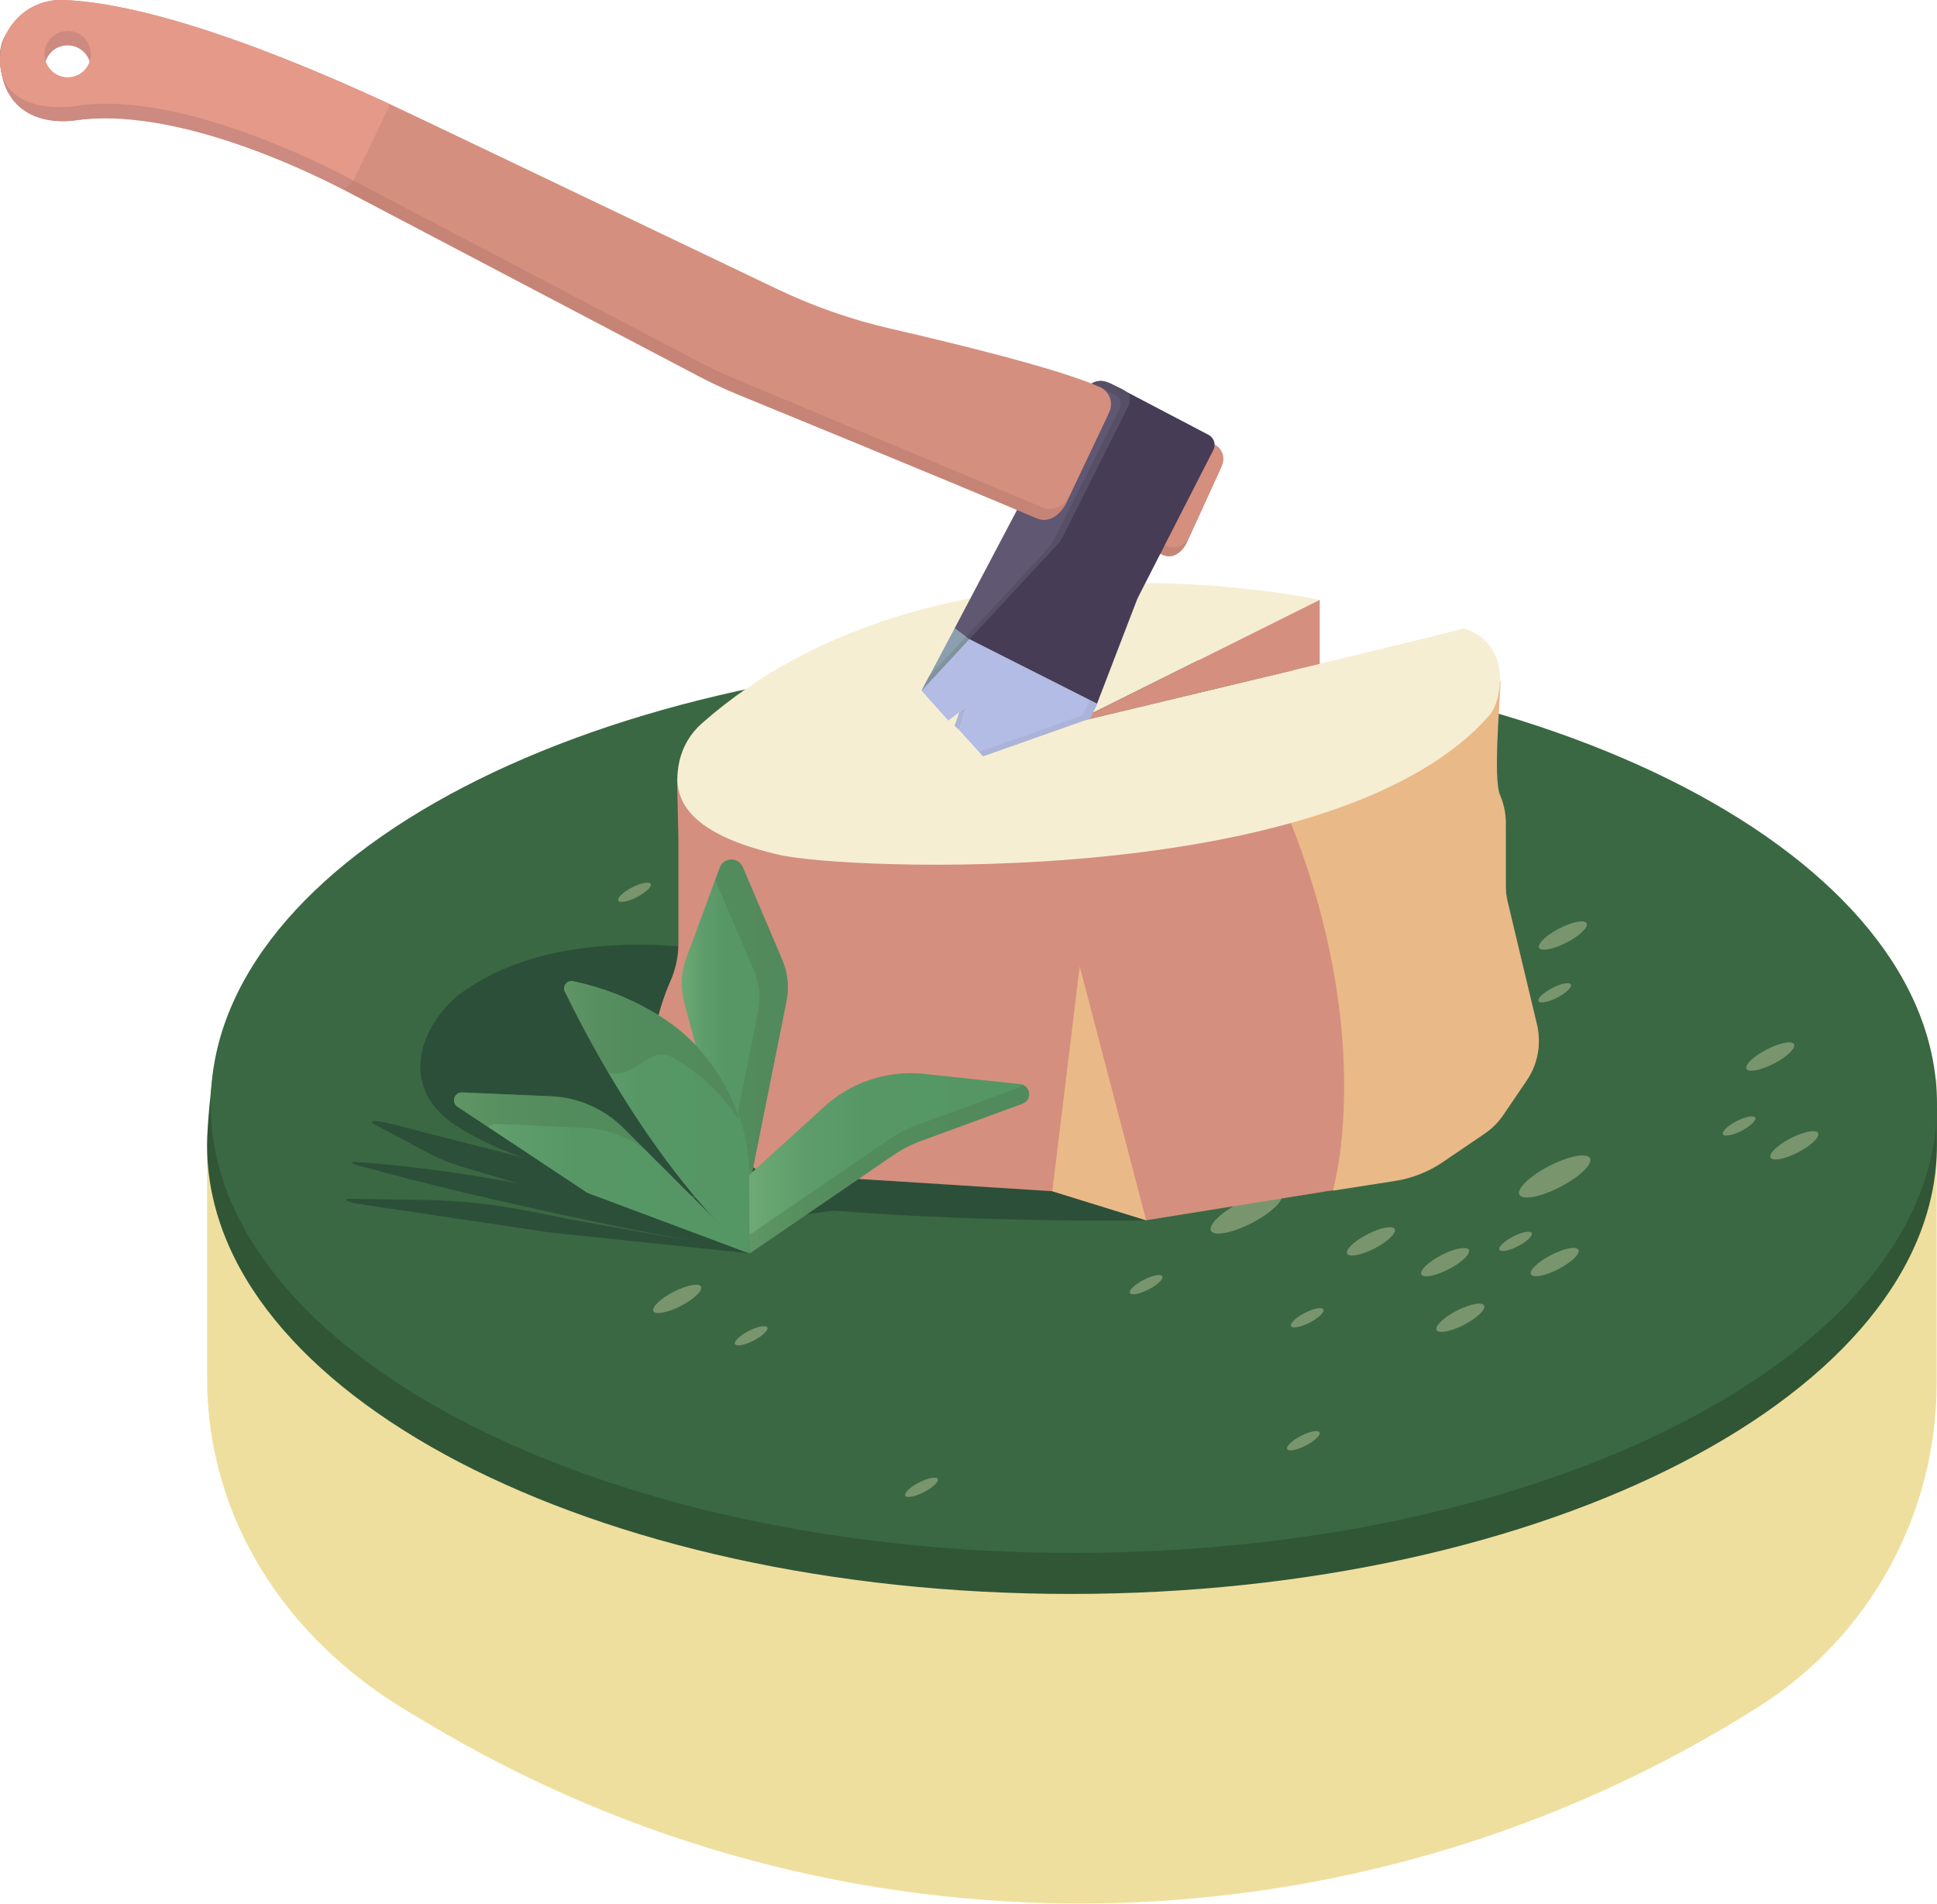
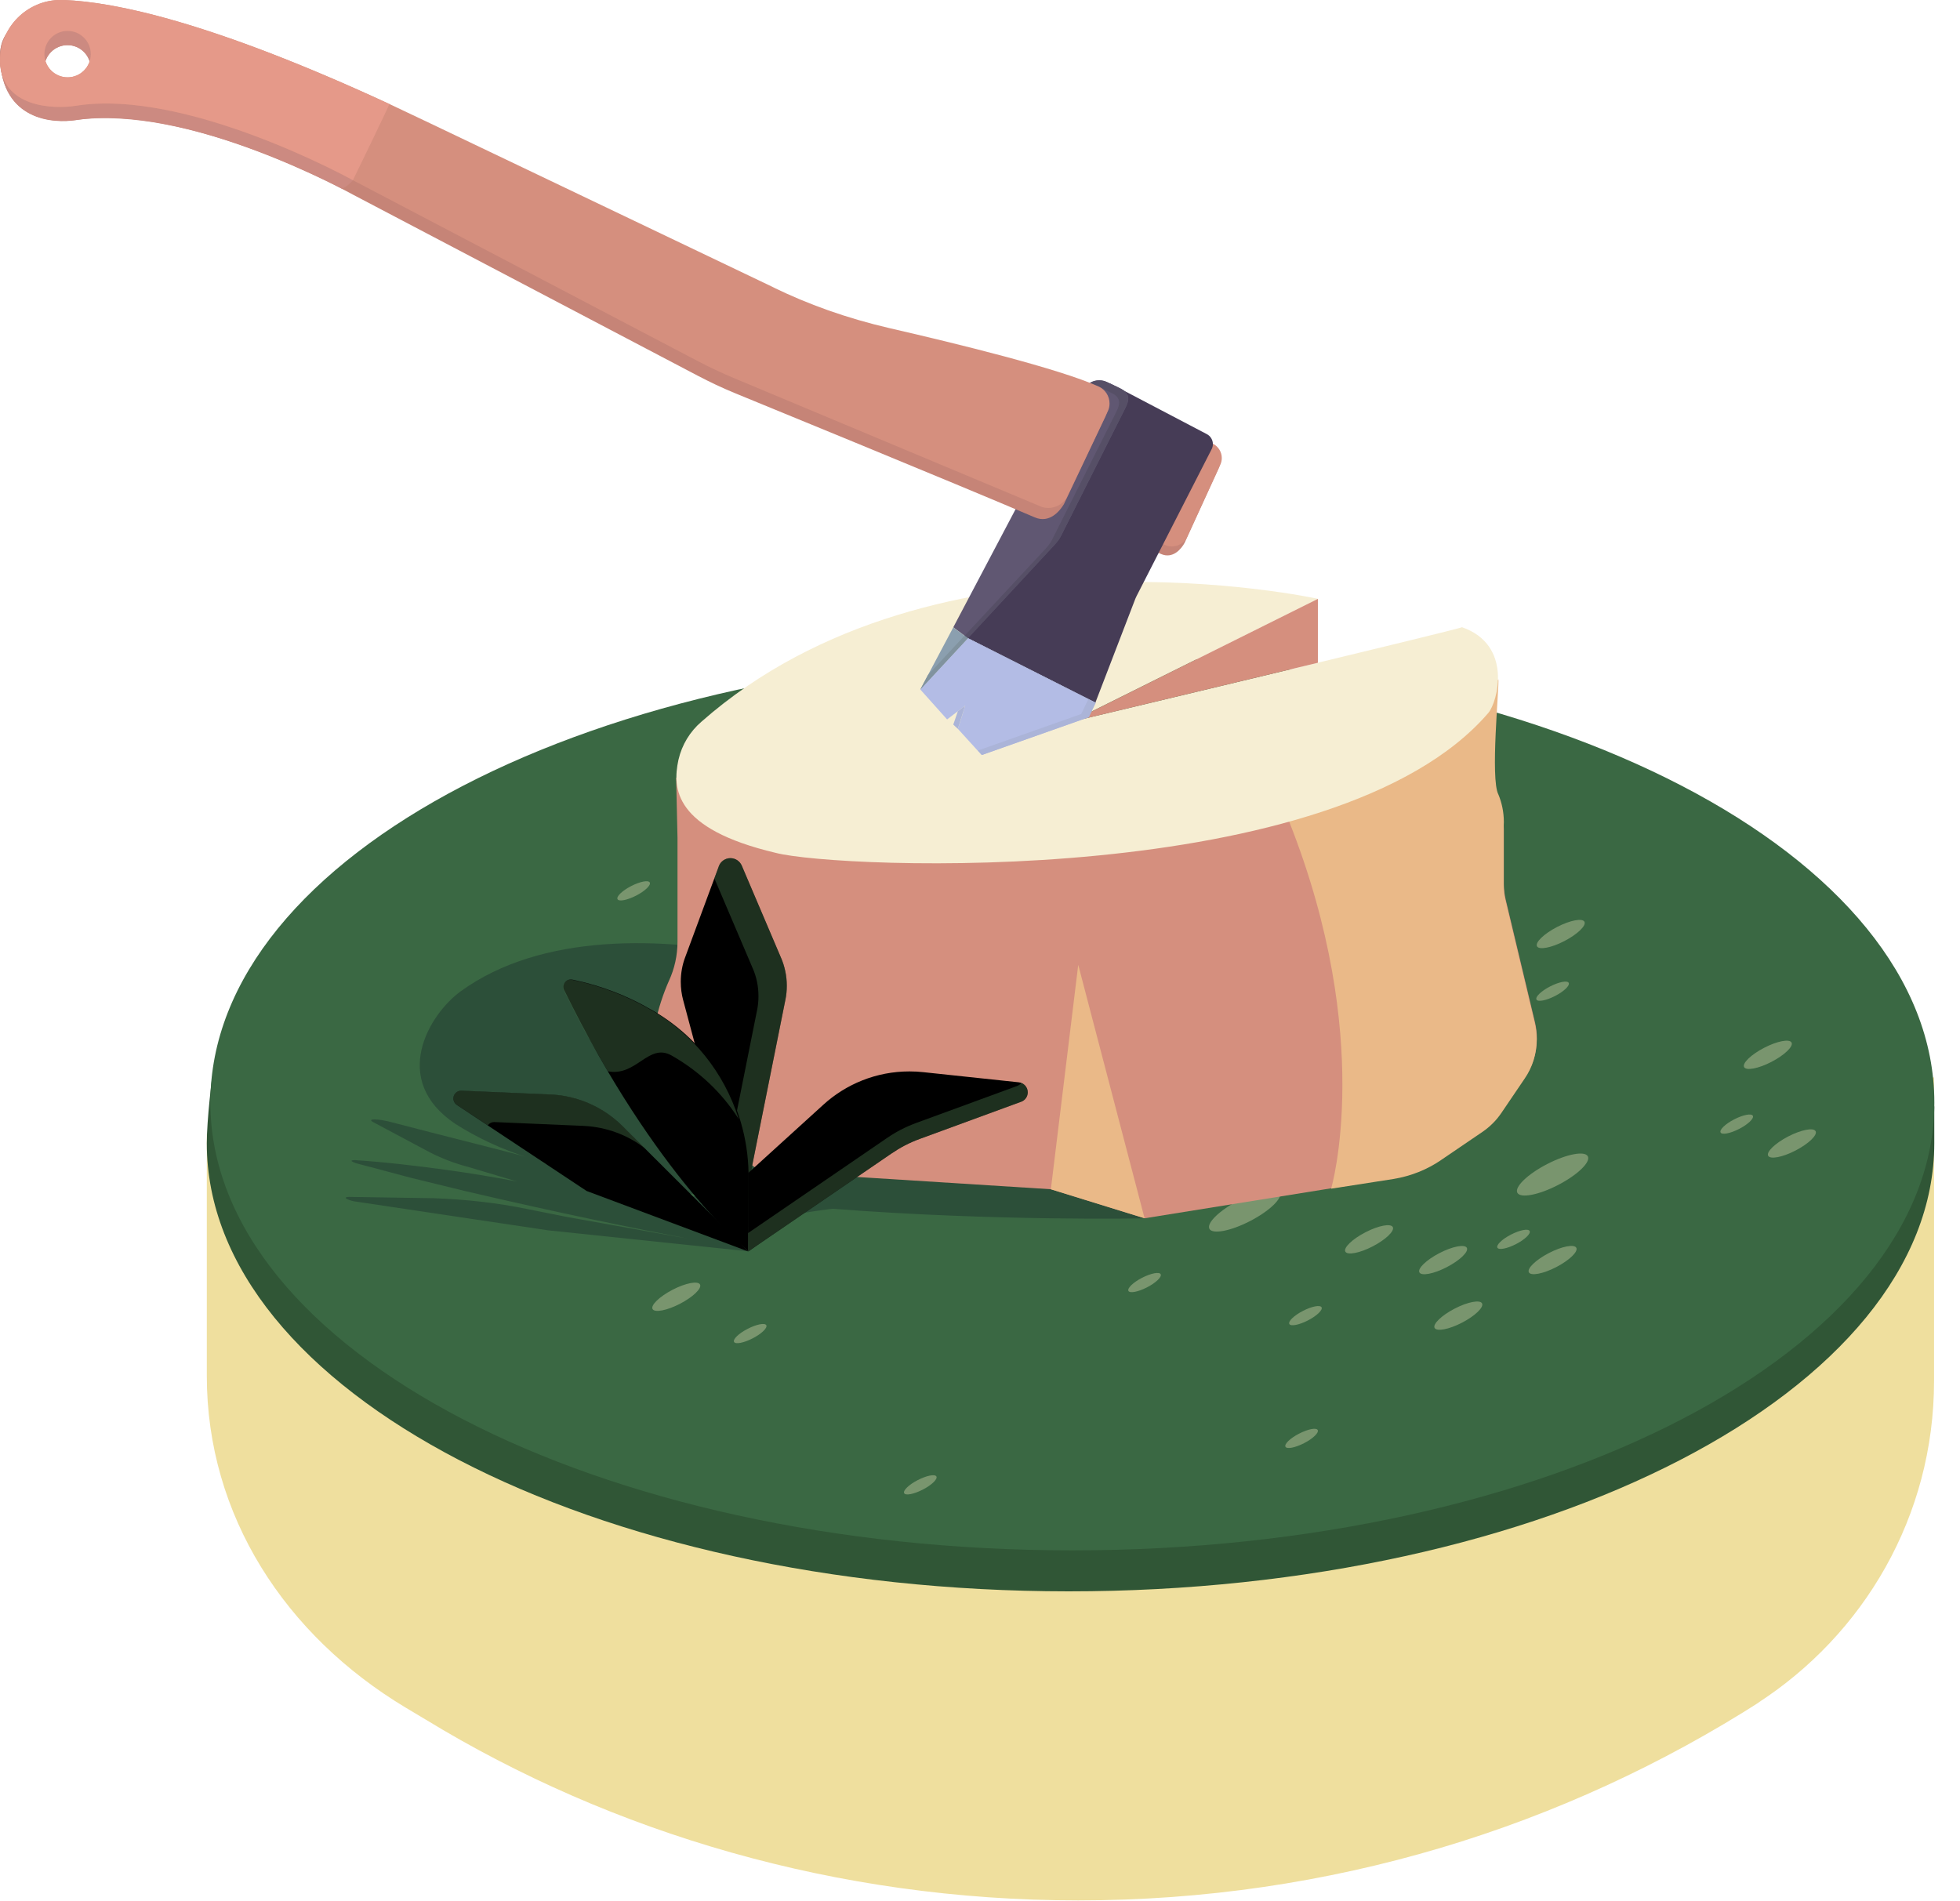
- <svg xmlns="http://www.w3.org/2000/svg" xmlns:xlink="http://www.w3.org/1999/xlink" viewBox="0 0 283.23 278.29">
-   <linearGradient id="a" gradientUnits="userSpaceOnUse" x1="99.67" x2="115.2" y1="153.69" y2="153.69">
-     <stop offset="0" stop-color="#6faa76" />
-     <stop offset=".05" stop-color="#69a672" />
-     <stop offset=".2" stop-color="#5e9d6b" />
-     <stop offset=".41" stop-color="#579766" />
-     <stop offset="1" stop-color="#559665" />
-   </linearGradient>
-   <linearGradient id="b" x1="82.48" x2="109.6" xlink:href="#a" y1="163.32" y2="163.32" />
-   <linearGradient id="c" x1="66.37" x2="109.54" xlink:href="#a" y1="171.48" y2="171.48" />
-   <linearGradient id="d" x1="109.54" x2="150.46" xlink:href="#a" y1="170.07" y2="170.07" />
-   <path d="m30.28 166v35.48c0 20.5 11.52 38 29.09 48.56l2.94 1.76a185.67 185.67 0 0 0 194.87-2.29 56 56 0 0 0 26-47.29v-44.45z" fill="#efdf9e" />
-   <path d="m283.22 167.39c0 36.22-57 65.66-126.75 65.64s-126.2-29.39-126.19-65.61c0-3.53.77-9.65.77-9.65 9.57-31.29 62.54-55.92 125.45-55.9 66.62 0 122 26.21 126.72 60.21z" fill="#305636" />
-   <ellipse cx="157.02" cy="161.45" fill="#3a6843" rx="126.21" ry="65.58" />
-   <path d="m167.59 178.4-56.13-38.25c-14.32-3.08-32.18-3.57-44 5-4.68 3.4-10.39 13-.79 19.43a46.3 46.3 0 0 0 11.09 5.06c-.35-.11-.7-.22-1.07-.32l-2-.54-11.77-3-5.78-1.5c-.24-.06-.48-.12-.7-.16l-.64-.12a7.29 7.29 0 0 0 -1-.09c-.51 0-.66.14-.17.4l8.34 4.44a29.61 29.61 0 0 0 5.44 2.08l7.29 2.17c-3.46-.66-6.9-1.23-10.23-1.69-4.58-.63-9.25-1.17-13.47-1.44-.73 0-.69.13-.15.35a5.18 5.18 0 0 0 .69.22c2.57.69 5.07 1.33 7.52 2l1.75.43 6 1.47.22.05c14 3.28 25.22 5.55 32.8 7l-18-3.22h.05l-5.88-1.17a85.84 85.84 0 0 0 -13.65-1.55l-12.22-.19c-.68 0-.65.19-.19.38a5 5 0 0 0 1.21.32l28.08 4.2 29.37 3.08 7.45-5.42c.3-.29 4.86-.82 4.86-.82 23.92 1.85 45.68 1.4 45.68 1.4zm-66.54-2.4-.48 3.19-19.5-8.33-.64-.25-1.34-.48a151.29 151.29 0 0 0 23.08 4.81c-.74.24-1.17.59-1.12 1.06z" fill="#274435" opacity=".7" />
-   <ellipse cx="182.24" cy="177.27" fill="#d7d9b0" opacity=".4" rx="5.81" ry="1.73" transform="matrix(.8886172 -.4586496 .4586496 .8886172 -61.01 103.33)" />
-   <path d="m177.62 66.74c-.9-.43-.72-1.17-2.12-1.66l-9 14.51 3.5 1.54c1.74.77 3-.76 3.47-1.64l4.94-10.82c.49-1.15.31-1.41-.79-1.93z" fill="#c68477" />
-   <path d="m177.62 65a43.78 43.78 0 0 0 -4.93-1.86c.46.19.89.37 1.26.55a2.34 2.34 0 0 1 1.12 3l-5 10.86a2.68 2.68 0 0 1 -2 1.17l2.75 1.19a2.53 2.53 0 0 0 2.86-1l5-10.86a2.34 2.34 0 0 0 -1.06-3.05z" fill="#d58f7e" />
-   <path d="m99 113.87.2 8.83v15.12a13.71 13.71 0 0 1 -1.2 5.68 34.39 34.39 0 0 0 -2.73 16.61c.21.42 16 11.34 16 11.34l42.6 2.7 13.72 4.25 36.57-5.88a16 16 0 0 0 6.5-2.58l6.44-4.37a10.27 10.27 0 0 0 2.71-2.71l3.43-5.05a10.17 10.17 0 0 0 1.49-8.11l-4.28-17.93a10 10 0 0 1 -.28-2.37v-8a10.19 10.19 0 0 0 -1.25-4.89 10.19 10.19 0 0 1 -1.25-4.89v-10.53z" fill="#d58f7e" />
-   <path d="m194.9 174.07 9.1-1.42a17.19 17.19 0 0 0 6.95-2.74l6.15-4.18a10.27 10.27 0 0 0 2.71-2.71l3.43-5.05a10.17 10.17 0 0 0 1.49-8.11l-4.28-17.93a10 10 0 0 1 -.28-2.37v-8.47a10.58 10.58 0 0 0 -.78-4.75c-1.21-2.3.14-15.72 0-16.85l-30.64 20.81c12.59 31.83 6.15 53.77 6.15 53.77z" fill="#eab988" />
-   <path d="m193 87.7s-55.9-12.33-90.31 18a10.35 10.35 0 0 0 -3.35 5.6c-.88 4.12-.7 10.06 14.25 13.59 9 2.36 82 5.51 104.34-20.5 1.35-1.57 3.63-9.94-3.86-12.55 0 .22-57.29 13.87-57.29 13.87z" fill="#f6eed3" />
-   <path d="m167.59 178.4-9.71-37.12-4.01 32.87z" fill="#eab988" />
-   <path d="m192.97 87.7v9.36l-36.22 8.68z" fill="#d58f7e" />
-   <path d="m162.61 56.18 14.1 7.39a1.65 1.65 0 0 1 .71 2.21l-11 21.52c-.06.13-.12.25-.17.38l-5.85 15.22-18.68-9.44 16.92-35.95a2.9 2.9 0 0 1 3.97-1.33z" fill="#463c56" />
-   <path d="m148.85 74.29-9.27 17.58 2.14 1.59 12.82-13.82a5.45 5.45 0 0 0 .87-1.26l9.39-18.67c.76-1.52.48-2.28-1.08-3l-1.55-.71a2.61 2.61 0 0 0 -3.49 1z" fill="#605772" />
-   <path d="m163.72 56.76-1.55-.76a2.61 2.61 0 0 0 -2.85.27 2.57 2.57 0 0 1 1.5.28l1.55.81c1.57.67 1.85 1.43 1.08 2.95l-9.38 18.68a5.71 5.71 0 0 1 -.87 1.25l-12 12.9.49.37 12.82-13.82a5.45 5.45 0 0 0 .87-1.26l9.39-18.67c.79-1.57.51-2.33-1.05-3z" fill="#564f66" />
-   <path d="m160.4 102.9-1.03 2.13-15.64 5.53-3.48-3.83 1.07-3.4-2.65 2.02-3.92-4.38 6.97-7.51z" fill="#b3bce5" />
-   <path d="m141.77 93.46-.05.06 17.62 8.9-1.03 2.14-15.13 5.35.6.65 15.65-5.53 1.02-2.13z" fill="#abb4d8" />
-   <path d="m141.72 93.46-2.14-1.59-4.83 9.1z" fill="#8b9faf" />
-   <path d="m160.87 58.71c-5.7-2.6-20.94-6.33-30.6-8.55a80.4 80.4 0 0 1 -16.71-5.84c-17.46-8.32-56.46-26.98-56.56-26.98-26.06-12.07-40.26-14.96-47.64-15.23-5.11-.19-9.54 1.36-9.36 6.47.33 9.14 7.88 9.52 11.12 9 16.23-2.58 40.55 10.91 40.55 10.91l50.47 26.51c1.76.92 3.55 1.77 5.38 2.53 0 0 32.77 13.42 44 18.23 2.14.91 3.64-.9 4.26-1.94l6.07-12.82c.59-1.37.37-1.67-.98-2.29zm-150.43-45.34a3.4 3.4 0 1 1 2.82-2.82 3.4 3.4 0 0 1 -2.82 2.82z" fill="#c68477" />
-   <path d="m56.41 16.57c-26.07-12.08-39.67-14.19-47.05-14.46-5.11-.19-9.54 1.36-9.36 6.47.33 9.14 7.87 9.45 11.12 9 16.35-2.25 38.95 10.06 38.95 10.06a4.34 4.34 0 0 0 1.59-1.25c2.2-2.88 4.81-9.82 4.75-9.82zm-46-3.2a3.4 3.4 0 1 1 2.82-2.82 3.39 3.39 0 0 1 -2.79 2.82z" fill="#cc8a81" />
-   <path d="m141.22 93.09-5.35 5.76-1.12 2.12 6.97-7.51z" fill="#80929e" />
-   <path d="m160.87 56.61c-5.7-2.6-20.94-6.33-30.6-8.55a79.83 79.83 0 0 1 -16.71-5.84c-17.46-8.34-56.46-27-56.55-27-26.07-12.05-40.27-14.94-47.66-15.22a8.9 8.9 0 0 0 -9.35 9c.2 6.8 7.88 7 11.12 6.49 16.23-2.59 40.55 10.9 40.55 10.9l50.47 26.47c1.76.92 3.55 1.77 5.38 2.53l45.09 18.87a3.19 3.19 0 0 0 3.51-1.26l6.12-12.85a2.73 2.73 0 0 0 -1.37-3.54zm-150.97-45.29a3.4 3.4 0 1 1 3.4-3.4 3.4 3.4 0 0 1 -3.4 3.4z" fill="#d58f7e" />
-   <path d="m9.35 0a8.9 8.9 0 0 0 -9.35 9c.2 6.8 7.88 7 11.12 6.49 16.23-2.59 40.55 10.9 40.55 10.9s5.43-11.15 5.33-11.15c-26.06-12.07-40.26-14.96-47.65-15.24zm.55 11.32a3.4 3.4 0 1 1 3.4-3.4 3.4 3.4 0 0 1 -3.4 3.4z" fill="#e59989" />
-   <path d="m140.25 106.73-.67-.63.67-1.96 1.07-.81z" fill="#abb4d8" />
-   <g fill="#d7d9b0">
-     <ellipse cx="211.3" cy="184.52" opacity=".4" rx="3.91" ry="1.16" transform="matrix(.8886172 -.4586496 .4586496 .8886172 -61.09 117.47)" />
-     <ellipse cx="213.53" cy="192.66" opacity=".4" rx="3.91" ry="1.16" transform="matrix(.8886172 -.4586496 .4586496 .8886172 -64.58 119.39)" />
-     <ellipse cx="262.37" cy="167.45" opacity=".4" rx="3.91" ry="1.16" transform="matrix(.8886172 -.4586496 .4586496 .8886172 -47.58 138.98)" />
-     <ellipse cx="228.52" cy="136.78" opacity=".4" rx="3.91" ry="1.16" transform="matrix(.8886172 -.4586496 .4586496 .8886172 -37.28 120.04)" />
-     <ellipse cx="227.33" cy="184.52" opacity=".4" rx="3.91" ry="1.16" transform="matrix(.8886172 -.4586496 .4586496 .8886172 -59.31 124.81)" />
-     <ellipse cx="258.85" cy="154.46" opacity=".4" rx="3.91" ry="1.16" transform="matrix(.8886172 -.4586496 .4586496 .8886172 -42.01 135.93)" />
-     <ellipse cx="200.46" cy="181.49" opacity=".4" rx="3.91" ry="1.16" transform="matrix(.8886172 -.4586496 .4586496 .8886172 -60.91 112.15)" />
-     <ellipse cx="99.02" cy="189.89" opacity=".4" rx="3.91" ry="1.16" transform="matrix(.8886172 -.4586496 .4586496 .8886172 -76.06 66.57)" />
-     <ellipse cx="221.61" cy="181.49" opacity=".4" rx="2.66" ry=".79" transform="matrix(.8886172 -.4586496 .4586496 .8886172 -58.56 121.85)" />
-     <ellipse cx="254.29" cy="164.62" opacity=".4" rx="2.66" ry=".79" transform="matrix(.8886172 -.4586496 .4586496 .8886172 -47.18 134.96)" />
-     <ellipse cx="227.33" cy="145.15" opacity=".4" rx="2.66" ry=".79" transform="matrix(.8886172 -.4586496 .4586496 .8886172 -41.25 120.43)" />
-     <ellipse cx="191.14" cy="192.66" opacity=".4" rx="2.66" ry=".79" transform="matrix(.8886172 -.4586496 .4586496 .8886172 -67.07 109.12)" />
-     <ellipse cx="190.58" cy="210.63" opacity=".4" rx="2.66" ry=".79" transform="matrix(.8886172 -.4586496 .4586496 .8886172 -75.38 110.87)" />
-     <ellipse cx="134.75" cy="217.44" opacity=".4" rx="2.66" ry=".79" transform="matrix(.8886172 -.4586496 .4586496 .8886172 -84.72 86.02)" />
-     <ellipse cx="167.59" cy="187.82" opacity=".4" rx="2.66" ry=".79" transform="matrix(.8886172 -.4586496 .4586496 .8886172 -67.48 97.78)" />
-     <ellipse cx="109.83" cy="195.29" opacity=".4" rx="2.66" ry=".79" transform="matrix(.8886172 -.4586496 .4586496 .8886172 -77.33 72.12)" />
-     <ellipse cx="92.78" cy="130.45" opacity=".4" rx="2.66" ry=".79" transform="matrix(.8886172 -.4586496 .4586496 .8886172 -49.5 57.08)" />
-     <ellipse cx="227.33" cy="172" opacity=".4" rx="5.81" ry="1.73" transform="matrix(.8886172 -.4586496 .4586496 .8886172 -53.57 123.42)" />
-   </g>
-   <path d="m109.89 171.91 5.11-25.53a10.35 10.35 0 0 0 -.62-6.07l-5.77-13.54a1.81 1.81 0 0 0 -3.37.08l-4.93 13.33a10.36 10.36 0 0 0 -.3 6.23l9.38 35.11a.25.25 0 0 0 .5-.06z" fill="url(#a)" />
-   <path d="m114.38 140.31-5.77-13.54a1.81 1.81 0 0 0 -3.37.08l-.65 1.77 5.64 13.24a10.31 10.31 0 0 1 .62 6.06l-4.47 22.34 3 11.26a.25.25 0 0 0 .5-.06v-9.55l5.12-25.53a10.35 10.35 0 0 0 -.62-6.07z" fill="#4b774e" opacity=".4" />
-   <path d="m109.6 183.25v-11.47a28 28 0 0 0 -14.37-24 38.77 38.77 0 0 0 -11.48-4.34 1.08 1.08 0 0 0 -1.09 1.66c13.34 27.24 26.94 38.15 26.94 38.15z" fill="url(#b)" />
-   <path d="m89 156.88c4.2.81 5.94-4.22 9.33-2.31a27.63 27.63 0 0 1 9.85 9.35 27.81 27.81 0 0 0 -13-16.1 38.77 38.77 0 0 0 -11.48-4.34 1.08 1.08 0 0 0 -1.09 1.66c1 2.05 2 4 3 5.86z" fill="#4b774e" opacity=".4" />
-   <path d="m109.54 183.25-18.38-18.33a16 16 0 0 0 -10.59-4.65l-13-.56a1.14 1.14 0 0 0 -.68 2.09l19 12.6z" fill="url(#c)" />
-   <path d="m72.41 164.31 13 .56a15.94 15.94 0 0 1 9 3.27l-3.24-3.23a16 16 0 0 0 -10.59-4.65l-13-.56a1.14 1.14 0 0 0 -.68 2.09l4.54 3a1.12 1.12 0 0 1 .97-.48z" fill="#4b774e" opacity=".4" />
-   <path d="m109.54 171.78 11-10a18.75 18.75 0 0 1 14.61-4.78l14 1.49a1.48 1.48 0 0 1 .35 2.87l-14.78 5.42a18.26 18.26 0 0 0 -4.12 2.12l-21 14.36z" fill="url(#d)" />
-   <path d="m149.53 158.59a1.45 1.45 0 0 1 -.62.45l-14.78 5.42a18.75 18.75 0 0 0 -4.13 2.12l-20.46 14v2.7l21-14.36a18.47 18.47 0 0 1 4.12-2.12l14.78-5.42a1.48 1.48 0 0 0 .09-2.79z" fill="#4b774e" opacity=".4" />
+ <svg xmlns="http://www.w3.org/2000/svg" version="1.1" width="33" height="32" viewBox="0 0 33 32">
+   <path fill="#efdf9e" d="M3.482 19.088v4.080c0 2.357 1.325 4.37 3.345 5.584l0.338 0.202c3.137 1.913 6.931 3.046 10.99 3.046 4.235 0 8.183-1.233 11.503-3.361l-0.085 0.051c1.808-1.161 2.99-3.161 2.99-5.437 0-0 0-0 0-0v0-5.111z" />
+   <path fill="#305636" d="M32.567 19.248c0 4.165-6.554 7.55-14.575 7.548s-14.511-3.38-14.51-7.544c0-0.406 0.089-1.11 0.089-1.11 1.1-3.598 7.191-6.43 14.425-6.428 7.66 0 14.029 3.014 14.571 6.923z" />
+   <path fill="#3a6843" d="M32.568 18.565c0 4.165-6.498 7.541-14.513 7.541s-14.513-3.376-14.513-7.541c0-4.165 6.498-7.541 14.513-7.541s14.513 3.376 14.513 7.541z" />
+   <path fill="#274435" opacity="0.7" d="M19.271 20.514l-6.454-4.398c-1.647-0.354-3.7-0.411-5.059 0.575-0.538 0.391-1.195 1.495-0.091 2.234 0.367 0.234 0.789 0.432 1.238 0.572l0.038 0.010c-0.040-0.013-0.081-0.025-0.123-0.037l-0.23-0.062-1.353-0.345-0.665-0.172c-0.028-0.007-0.055-0.014-0.080-0.018l-0.074-0.014c-0.034-0.006-0.074-0.009-0.114-0.010h-0.001c-0.059 0-0.076 0.016-0.020 0.046l0.959 0.511c0.177 0.091 0.385 0.173 0.602 0.233l0.024 0.006 0.838 0.25c-0.398-0.076-0.793-0.141-1.176-0.194-0.527-0.072-1.064-0.135-1.549-0.166-0.084 0-0.079 0.015-0.017 0.040 0.022 0.009 0.048 0.018 0.075 0.024l0.004 0.001c0.296 0.079 0.583 0.153 0.865 0.23l0.916 0.224c1.61 0.377 2.9 0.638 3.772 0.805l-2.064-0.37-0.676-0.135c-0.462-0.095-1.002-0.159-1.553-0.178l-0.016-0-1.405-0.022c-0.078 0-0.075 0.022-0.022 0.044 0.040 0.017 0.087 0.030 0.136 0.036l0.003 0 3.229 0.483 3.377 0.354 0.857-0.623c0.034-0.033 0.559-0.094 0.559-0.094 2.751 0.213 5.253 0.161 5.253 0.161zM11.62 20.238l-0.055 0.367-2.242-0.958-0.074-0.029-0.154-0.055c0.746 0.228 1.645 0.422 2.566 0.544l0.088 0.010c-0.085 0.028-0.135 0.068-0.129 0.122z" />
+   <path fill="#d7d9b0" opacity="0.4" d="M21.549 20.078c0.050 0.098-0.175 0.314-0.502 0.483s-0.635 0.227-0.685 0.13c-0.050-0.098 0.175-0.314 0.502-0.483s0.635-0.227 0.685-0.13z" />
+   <path fill="#c68477" d="M20.424 7.674c-0.104-0.049-0.083-0.135-0.244-0.191l-1.035 1.668 0.402 0.177c0.2 0.089 0.345-0.087 0.399-0.189l0.568-1.244c0.056-0.132 0.036-0.162-0.091-0.222z" />
+   <path fill="#d58f7e" d="M20.424 7.474c-0.151-0.070-0.338-0.143-0.531-0.204l-0.036-0.010c0.053 0.022 0.102 0.043 0.145 0.063 0.089 0.045 0.15 0.136 0.15 0.241 0 0.037-0.008 0.073-0.022 0.106l0.001-0.002-0.575 1.249c-0.052 0.075-0.134 0.126-0.229 0.134l-0.001 0 0.316 0.137c0.026 0.009 0.056 0.013 0.088 0.013 0.1 0 0.188-0.051 0.241-0.127l0.001-0.001 0.575-1.249c0.015-0.033 0.024-0.071 0.024-0.111 0-0.104-0.059-0.194-0.145-0.239l-0.001-0.001z" />
+   <path fill="#d58f7e" d="M11.384 13.094l0.023 1.015v1.739c0 0.002 0 0.005 0 0.008 0 0.234-0.051 0.455-0.142 0.655l0.004-0.010c-0.207 0.465-0.328 1.007-0.328 1.577 0 0.117 0.005 0.233 0.015 0.348l-0.001-0.015c0.024 0.048 1.84 1.304 1.84 1.304l4.899 0.31 1.578 0.489 4.205-0.676c0.283-0.046 0.535-0.15 0.754-0.301l-0.006 0.004 0.741-0.503c0.123-0.085 0.227-0.188 0.309-0.308l0.003-0.004 0.394-0.581c0.128-0.185 0.204-0.413 0.204-0.659 0-0.097-0.012-0.191-0.034-0.281l0.002 0.008-0.492-2.062c-0.020-0.081-0.032-0.174-0.032-0.27 0-0.001 0-0.002 0-0.002v0-0.92c0-0.206-0.053-0.4-0.147-0.568l0.003 0.006c-0.090-0.162-0.144-0.356-0.144-0.562v0-1.211z" />
+   <path fill="#eab988" d="M22.411 20.016l1.046-0.163c0.302-0.049 0.572-0.16 0.806-0.319l-0.007 0.004 0.707-0.481c0.123-0.085 0.227-0.188 0.309-0.308l0.003-0.004 0.394-0.581c0.128-0.185 0.204-0.413 0.204-0.659 0-0.097-0.012-0.191-0.034-0.281l0.002 0.008-0.492-2.062c-0.020-0.081-0.032-0.174-0.032-0.27 0-0.001 0-0.002 0-0.002v0-0.974c0.002-0.024 0.003-0.053 0.003-0.081 0-0.168-0.034-0.328-0.095-0.473l0.003 0.008c-0.139-0.264 0.016-1.808 0-1.938l-3.523 2.393c1.448 3.66 0.707 6.183 0.707 6.183z" />
+   <path fill="#f6eed3" d="M22.193 10.084s-6.428-1.418-10.385 2.070c-0.19 0.164-0.326 0.385-0.384 0.636l-0.002 0.008c-0.101 0.474-0.081 1.157 1.639 1.563 1.035 0.271 9.429 0.634 11.998-2.357 0.155-0.181 0.417-1.143-0.444-1.443 0 0.025-6.588 1.595-6.588 1.595z" />
+   <path fill="#eab988" d="M19.271 20.514l-1.117-4.268-0.461 3.78z" />
+   <path fill="#d58f7e" d="M22.189 10.084v1.076l-4.165 0.998z" />
+   <path fill="#463c56" d="M18.698 6.46l1.621 0.85c0.061 0.032 0.102 0.096 0.102 0.168 0 0.031-0.008 0.061-0.021 0.087l0-0.001-1.265 2.475c-0.007 0.015-0.014 0.029-0.020 0.044l-0.673 1.75-2.148-1.085 1.946-4.134c0.055-0.114 0.169-0.191 0.302-0.191 0.057 0 0.11 0.014 0.157 0.039l-0.002-0.001z" />
+   <path fill="#605772" d="M17.116 8.542l-1.066 2.021 0.246 0.183 1.474-1.589c0.039-0.042 0.072-0.089 0.098-0.141l0.002-0.004 1.080-2.147c0.087-0.175 0.055-0.262-0.124-0.345l-0.178-0.082c-0.041-0.022-0.090-0.035-0.141-0.035-0.111 0-0.207 0.060-0.259 0.149l-0.001 0.001z" />
+   <path fill="#564f66" d="M18.826 6.527l-0.178-0.087c-0.041-0.022-0.089-0.035-0.14-0.035-0.071 0-0.137 0.025-0.188 0.066l0.001-0c0.010-0.001 0.022-0.002 0.034-0.002 0.050 0 0.098 0.013 0.14 0.035l-0.002-0.001 0.178 0.093c0.181 0.077 0.213 0.164 0.124 0.339l-1.079 2.148c-0.028 0.055-0.062 0.102-0.1 0.144l0-0-1.38 1.483 0.056 0.043 1.474-1.589c0.039-0.042 0.072-0.089 0.098-0.141l0.002-0.004 1.080-2.147c0.091-0.181 0.059-0.268-0.121-0.345z" />
+   <path fill="#b3bce5" d="M18.444 11.832l-0.118 0.245-1.798 0.636-0.4-0.44 0.123-0.391-0.305 0.232-0.451-0.504 0.801-0.864z" />
+   <path fill="#abb4d8" d="M16.302 10.747l-0.006 0.007 2.026 1.023-0.118 0.246-1.74 0.615 0.069 0.075 1.8-0.636 0.117-0.245z" />
+   <path fill="#8b9faf" d="M16.296 10.747l-0.246-0.183-0.555 1.046z" />
+   <path fill="#c68477" d="M18.498 6.751c-0.655-0.299-2.408-0.728-3.519-0.983-0.732-0.17-1.372-0.401-1.976-0.696l0.055 0.024c-2.008-0.957-6.492-3.102-6.504-3.102-2.997-1.388-4.629-1.72-5.478-1.751-0.588-0.022-1.097 0.156-1.076 0.744 0.038 1.051 0.906 1.095 1.279 1.035 1.866-0.297 4.663 1.255 4.663 1.255l5.803 3.048c0.202 0.106 0.408 0.204 0.619 0.291 0 0 3.768 1.543 5.059 2.096 0.246 0.105 0.419-0.104 0.49-0.223l0.698-1.474c0.068-0.158 0.043-0.192-0.113-0.263zM1.2 1.537c-0.019 0.003-0.040 0.005-0.062 0.005-0.216 0-0.391-0.175-0.391-0.391s0.175-0.391 0.391-0.391c0.216 0 0.391 0.175 0.391 0.391 0 0.022-0.002 0.043-0.005 0.064l0-0.002c-0.027 0.167-0.157 0.297-0.322 0.324l-0.002 0z" />
+   <path fill="#cc8a81" d="M6.486 1.905c-2.998-1.389-4.562-1.632-5.41-1.663-0.588-0.022-1.097 0.156-1.076 0.744 0.038 1.051 0.905 1.087 1.279 1.035 1.88-0.259 4.479 1.157 4.479 1.157 0.073-0.034 0.134-0.083 0.182-0.143l0.001-0.001c0.253-0.331 0.553-1.129 0.546-1.129zM1.197 1.537c-0.019 0.003-0.040 0.005-0.062 0.005-0.216 0-0.391-0.175-0.391-0.391s0.175-0.391 0.391-0.391c0.216 0 0.391 0.175 0.391 0.391 0 0.022-0.002 0.043-0.005 0.064l0-0.002c-0.027 0.166-0.155 0.296-0.319 0.324l-0.002 0z" />
+   <path fill="#80929e" d="M16.239 10.704l-0.615 0.662-0.129 0.244 0.801-0.864z" />
+   <path fill="#d58f7e" d="M18.498 6.509c-0.655-0.299-2.408-0.728-3.519-0.983-0.731-0.17-1.372-0.401-1.976-0.695l0.054 0.024c-2.008-0.959-6.492-3.105-6.503-3.105-2.998-1.386-4.631-1.718-5.48-1.75-0.015-0.001-0.034-0.001-0.052-0.001-0.565 0-1.023 0.458-1.023 1.023 0 0.004 0 0.009 0 0.014v-0.001c0.023 0.782 0.906 0.805 1.279 0.746 1.866-0.298 4.663 1.253 4.663 1.253l5.803 3.044c0.202 0.106 0.408 0.204 0.619 0.291l5.185 2.17c0.030 0.009 0.065 0.014 0.101 0.014 0.125 0 0.235-0.063 0.302-0.158l0.001-0.001 0.704-1.478c0.016-0.036 0.025-0.078 0.025-0.122 0-0.126-0.074-0.234-0.18-0.284l-0.002-0.001zM1.138 1.302c-0.216 0-0.391-0.175-0.391-0.391s0.175-0.391 0.391-0.391c0.216 0 0.391 0.175 0.391 0.391v0c0 0.216-0.175 0.391-0.391 0.391v0z" />
+   <path fill="#e59989" d="M1.075 0c-0.015-0.001-0.034-0.001-0.052-0.001-0.565 0-1.023 0.458-1.023 1.023 0 0.004 0 0.009 0 0.014v-0.001c0.023 0.782 0.906 0.805 1.279 0.746 1.866-0.298 4.663 1.253 4.663 1.253s0.624-1.282 0.613-1.282c-2.997-1.388-4.629-1.72-5.479-1.752zM1.138 1.302c-0.216 0-0.391-0.175-0.391-0.391s0.175-0.391 0.391-0.391c0.216 0 0.391 0.175 0.391 0.391v0c0 0.216-0.175 0.391-0.391 0.391v0z" />
+   <path fill="#abb4d8" d="M16.127 12.273l-0.077-0.072 0.077-0.225 0.123-0.093z" />
+   <path fill="#d7d9b0" opacity="0.4" d="M24.697 21.012c0.034 0.065-0.118 0.211-0.338 0.325s-0.427 0.153-0.461 0.088c-0.034-0.065 0.118-0.211 0.338-0.325s0.427-0.153 0.461-0.088z" />
+   <path fill="#d7d9b0" opacity="0.4" d="M24.953 21.947c0.034 0.065-0.118 0.211-0.338 0.325s-0.427 0.153-0.461 0.088c-0.034-0.065 0.118-0.211 0.338-0.325s0.427-0.153 0.461-0.088z" />
+   <path fill="#d7d9b0" opacity="0.4" d="M30.569 19.048c0.034 0.065-0.118 0.211-0.338 0.325s-0.427 0.153-0.461 0.088c-0.034-0.065 0.118-0.211 0.338-0.325s0.427-0.153 0.461-0.088z" />
+   <path fill="#d7d9b0" opacity="0.4" d="M26.677 15.521c0.034 0.065-0.118 0.211-0.338 0.325s-0.427 0.153-0.461 0.088c-0.034-0.065 0.118-0.211 0.338-0.325s0.427-0.153 0.461-0.088z" />
+   <path fill="#d7d9b0" opacity="0.4" d="M26.54 21.011c0.034 0.065-0.118 0.211-0.338 0.325s-0.427 0.153-0.461 0.088c-0.034-0.065 0.118-0.211 0.338-0.325s0.427-0.153 0.461-0.088z" />
+   <path fill="#d7d9b0" opacity="0.4" d="M30.164 17.555c0.034 0.065-0.118 0.211-0.338 0.325s-0.427 0.153-0.461 0.088c-0.034-0.065 0.118-0.211 0.338-0.325s0.427-0.153 0.461-0.088z" />
+   <path fill="#d7d9b0" opacity="0.4" d="M23.45 20.662c0.034 0.065-0.118 0.211-0.338 0.325s-0.427 0.153-0.461 0.088c-0.034-0.065 0.118-0.211 0.338-0.325s0.427-0.153 0.461-0.088z" />
+   <path fill="#d7d9b0" opacity="0.4" d="M11.786 21.629c0.034 0.065-0.118 0.211-0.338 0.325s-0.427 0.153-0.461 0.088c-0.034-0.065 0.118-0.211 0.338-0.325s0.427-0.153 0.461-0.088z" />
+   <path fill="#d7d9b0" opacity="0.4" d="M25.754 20.728c0.023 0.045-0.080 0.144-0.23 0.221s-0.29 0.104-0.313 0.060c-0.023-0.045 0.080-0.144 0.23-0.221s0.29-0.104 0.313-0.060z" />
+   <path fill="#d7d9b0" opacity="0.4" d="M29.512 18.788c0.023 0.045-0.080 0.144-0.23 0.221s-0.29 0.104-0.313 0.060c-0.023-0.045 0.080-0.144 0.23-0.221s0.29-0.104 0.313-0.060z" />
+   <path fill="#d7d9b0" opacity="0.4" d="M26.412 16.55c0.023 0.045-0.080 0.144-0.23 0.221s-0.29 0.104-0.313 0.060c-0.023-0.045 0.080-0.144 0.23-0.221s0.29-0.104 0.313-0.060z" />
+   <path fill="#d7d9b0" opacity="0.4" d="M22.251 22.013c0.023 0.045-0.080 0.144-0.23 0.221s-0.29 0.104-0.313 0.060c-0.023-0.045 0.080-0.144 0.23-0.221s0.29-0.104 0.313-0.060z" />
+   <path fill="#d7d9b0" opacity="0.4" d="M22.186 24.080c0.023 0.045-0.080 0.144-0.23 0.221s-0.29 0.104-0.313 0.060c-0.023-0.045 0.080-0.144 0.23-0.221s0.29-0.104 0.313-0.060z" />
+   <path fill="#d7d9b0" opacity="0.4" d="M15.766 24.862c0.023 0.045-0.080 0.144-0.23 0.221s-0.29 0.104-0.313 0.060c-0.023-0.045 0.080-0.144 0.23-0.221s0.29-0.104 0.313-0.060z" />
+   <path fill="#d7d9b0" opacity="0.4" d="M19.542 21.456c0.023 0.045-0.080 0.144-0.23 0.221s-0.29 0.104-0.313 0.060c-0.023-0.045 0.080-0.144 0.23-0.221s0.29-0.104 0.313-0.060z" />
+   <path fill="#d7d9b0" opacity="0.4" d="M12.902 22.315c0.023 0.045-0.080 0.144-0.23 0.221s-0.29 0.104-0.313 0.060c-0.023-0.045 0.080-0.144 0.23-0.221s0.29-0.104 0.313-0.060z" />
+   <path fill="#d7d9b0" opacity="0.4" d="M10.94 14.86c0.023 0.045-0.080 0.144-0.23 0.221s-0.29 0.104-0.313 0.060c-0.023-0.045 0.080-0.144 0.23-0.221s0.29-0.104 0.313-0.060z" />
+   <path fill="#d7d9b0" opacity="0.4" d="M26.734 19.471c0.050 0.098-0.175 0.314-0.502 0.483s-0.635 0.227-0.685 0.13c-0.050-0.098 0.175-0.314 0.502-0.483s0.635-0.227 0.685-0.13z" />
+   <path fill="#000" d="M12.636 19.768l0.588-2.936c0.015-0.070 0.023-0.151 0.023-0.233 0-0.168-0.035-0.327-0.097-0.472l0.003 0.008-0.663-1.557c-0.032-0.076-0.106-0.128-0.192-0.128-0.089 0-0.166 0.056-0.195 0.135l-0 0.001-0.567 1.533c-0.047 0.123-0.074 0.265-0.074 0.413 0 0.108 0.014 0.212 0.041 0.312l-0.002-0.008 1.079 4.037c0.002 0.014 0.014 0.026 0.029 0.026 0.016 0 0.029-0.013 0.029-0.029 0-0.001-0-0.002-0-0.004v0z" />
+   <path fill="#4b774e" opacity="0.4" d="M13.152 16.134l-0.663-1.557c-0.032-0.076-0.106-0.128-0.192-0.128-0.089 0-0.166 0.056-0.195 0.135l-0 0.001-0.075 0.204 0.649 1.522c0.060 0.137 0.094 0.296 0.094 0.464 0 0.082-0.008 0.163-0.024 0.241l0.001-0.008-0.514 2.569 0.345 1.295c0.002 0.014 0.014 0.026 0.029 0.026 0.016 0 0.029-0.013 0.029-0.029 0-0.001-0-0.002-0-0.004v0-1.098l0.589-2.936c0.015-0.070 0.023-0.151 0.023-0.233 0-0.168-0.035-0.327-0.097-0.472l0.003 0.008z" />
+   <path fill="#000" d="M12.603 21.072v-1.319c-0.020-1.182-0.674-2.207-1.636-2.751l-0.016-0.008c-0.38-0.222-0.822-0.395-1.291-0.494l-0.029-0.005c-0.007-0.001-0.014-0.002-0.022-0.002-0.069 0-0.124 0.056-0.124 0.124 0 0.026 0.008 0.049 0.021 0.069l-0-0c1.534 3.132 3.098 4.387 3.098 4.387z" />
+   <path fill="#4b774e" opacity="0.4" d="M10.234 18.039c0.483 0.093 0.683-0.485 1.073-0.266 0.466 0.264 0.847 0.627 1.125 1.062l0.008 0.013c-0.251-0.799-0.783-1.448-1.479-1.843l-0.016-0.008c-0.38-0.222-0.822-0.395-1.291-0.494l-0.029-0.005c-0.007-0.001-0.014-0.002-0.022-0.002-0.069 0-0.124 0.056-0.124 0.124 0 0.026 0.008 0.049 0.021 0.069l-0-0c0.115 0.236 0.23 0.46 0.345 0.674z" />
+   <path fill="#000" d="M12.596 21.072l-2.113-2.108c-0.314-0.313-0.741-0.513-1.214-0.535l-0.004-0-1.495-0.064c-0.002-0-0.004-0-0.006-0-0.072 0-0.131 0.059-0.131 0.131 0 0.046 0.023 0.086 0.058 0.109l0 0 2.185 1.449z" />
+   <path fill="#4b774e" opacity="0.4" d="M8.326 18.894l1.495 0.064c0.393 0.018 0.75 0.156 1.039 0.379l-0.004-0.003-0.373-0.371c-0.314-0.313-0.741-0.513-1.214-0.535l-0.004-0-1.495-0.064c-0.002-0-0.004-0-0.006-0-0.072 0-0.131 0.059-0.131 0.131 0 0.046 0.023 0.086 0.058 0.109l0 0 0.522 0.345c0.024-0.034 0.062-0.055 0.106-0.055 0.002 0 0.004 0 0.006 0h-0z" />
+   <path fill="#000" d="M12.596 19.753l1.265-1.15c0.382-0.348 0.892-0.562 1.451-0.562 0.080 0 0.16 0.004 0.238 0.013l-0.010-0.001 1.61 0.171c0.087 0.008 0.154 0.081 0.154 0.169 0 0.074-0.047 0.137-0.113 0.16l-0.001 0-1.7 0.623c-0.181 0.066-0.337 0.149-0.481 0.248l0.007-0.005-2.415 1.651z" />
+   <path fill="#4b774e" opacity="0.4" d="M17.194 18.236c-0.018 0.023-0.043 0.041-0.070 0.051l-0.001 0-1.7 0.623c-0.181 0.067-0.338 0.149-0.482 0.248l0.007-0.005-2.353 1.61v0.31l2.415-1.651c0.136-0.095 0.293-0.177 0.459-0.239l0.015-0.005 1.7-0.623c0.069-0.023 0.119-0.087 0.119-0.162 0-0.072-0.044-0.133-0.107-0.158l-0.001-0z" />
</svg>
